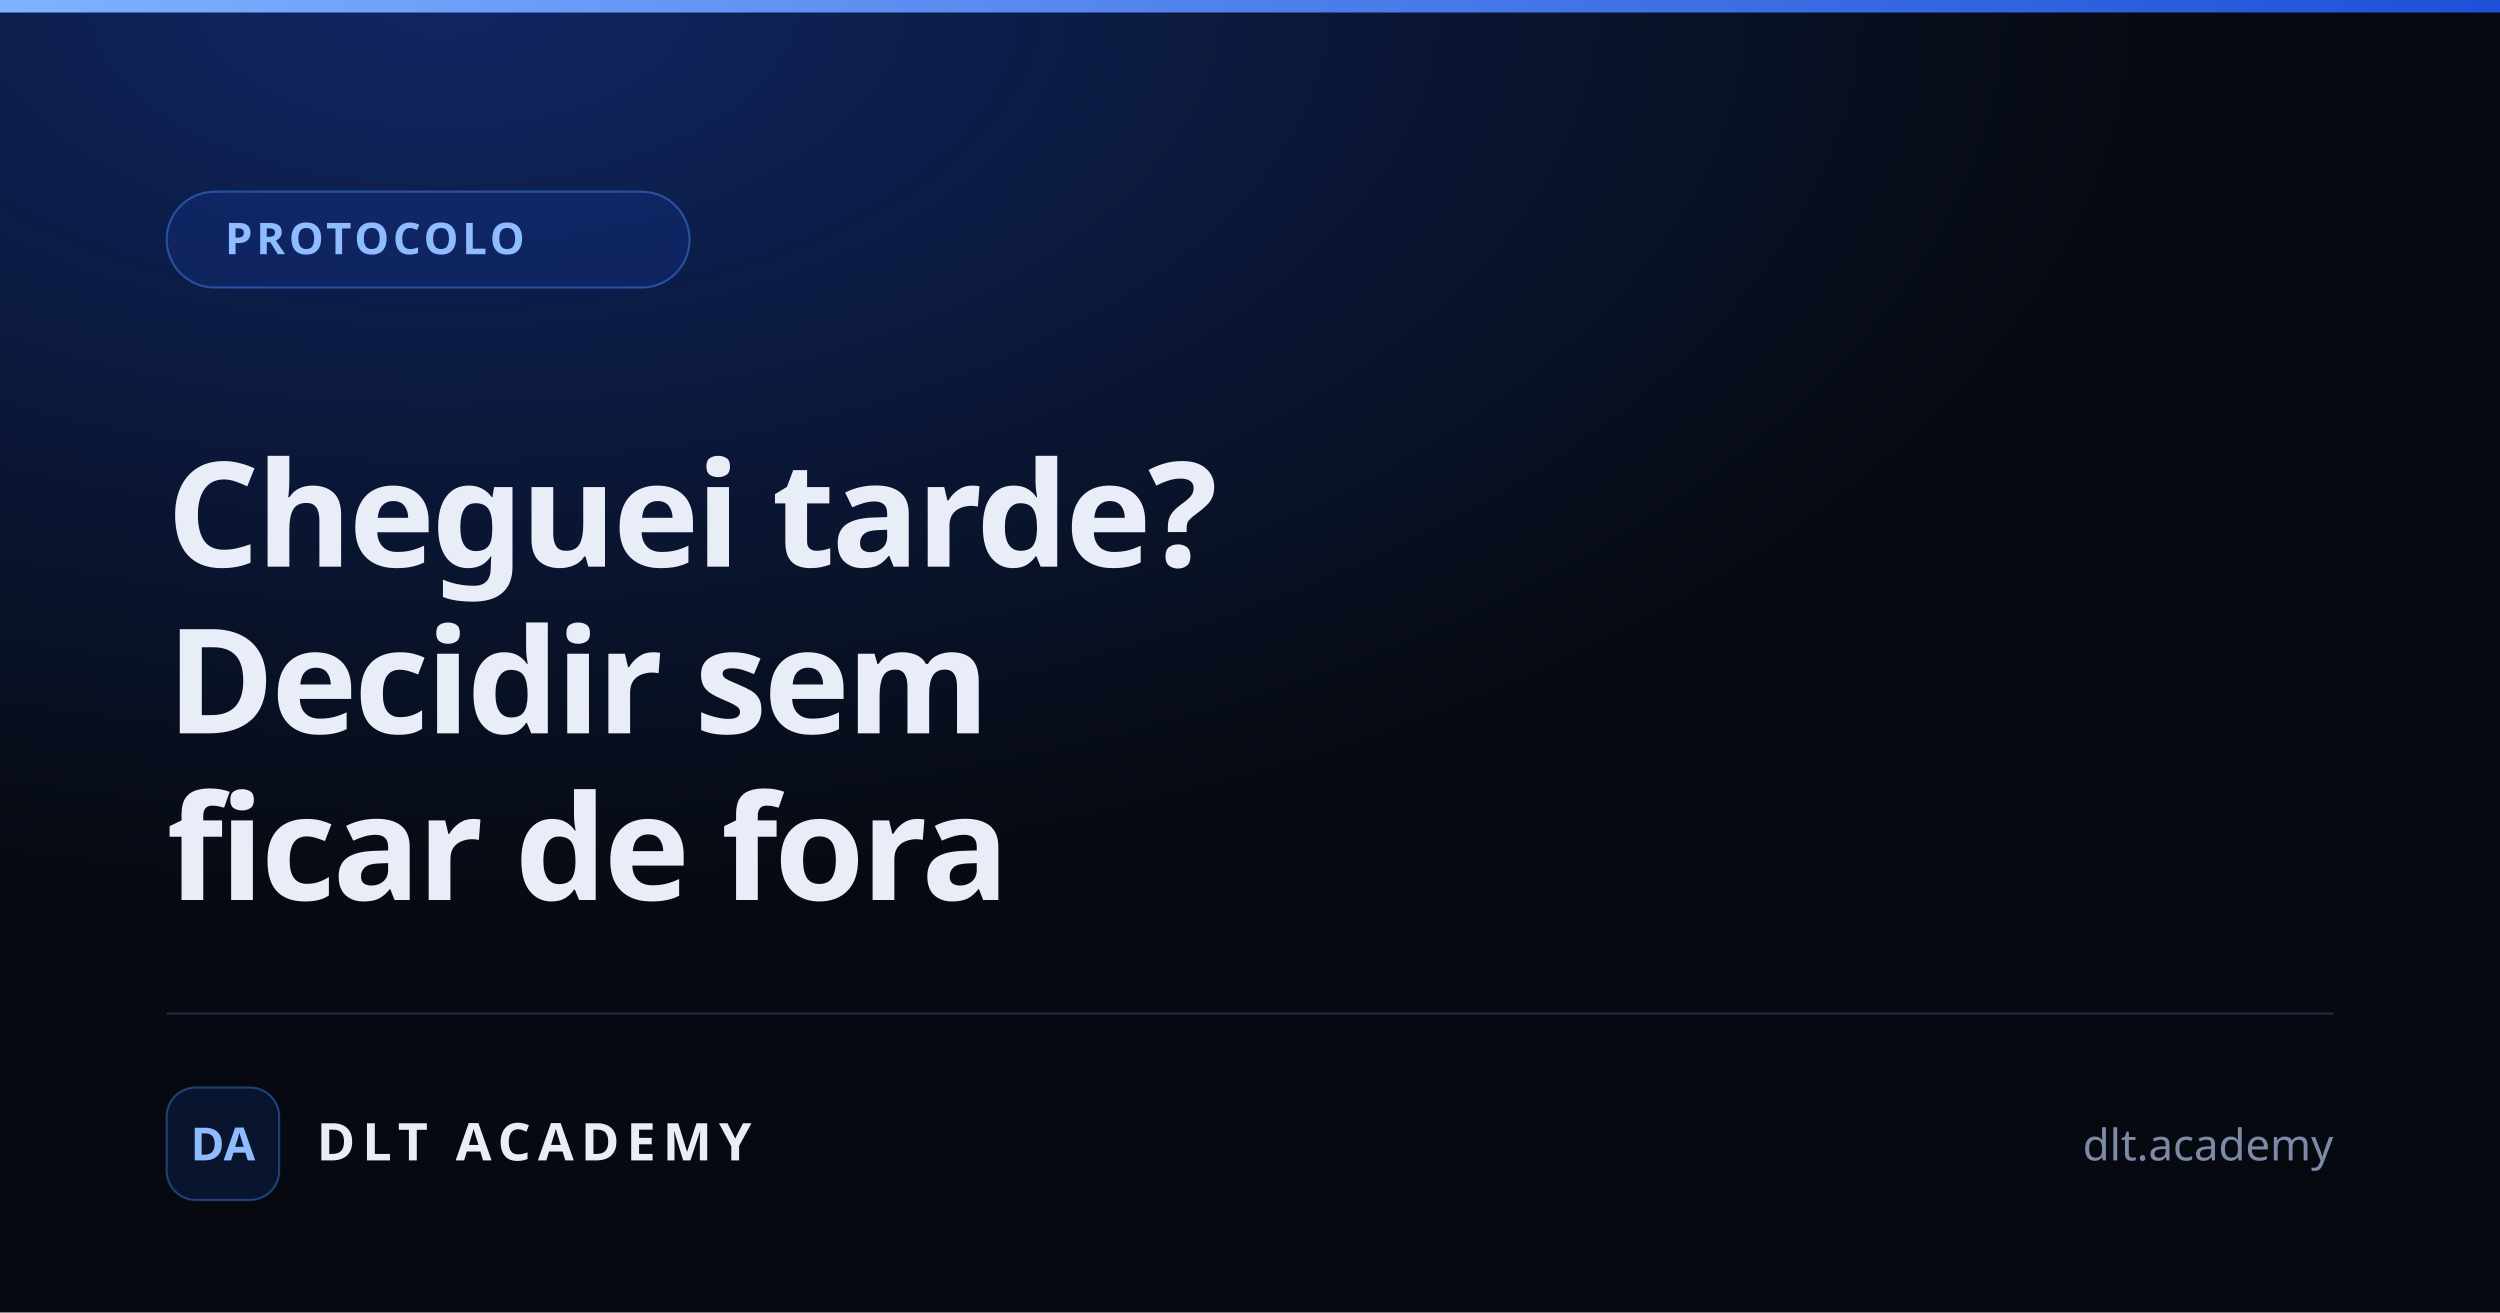
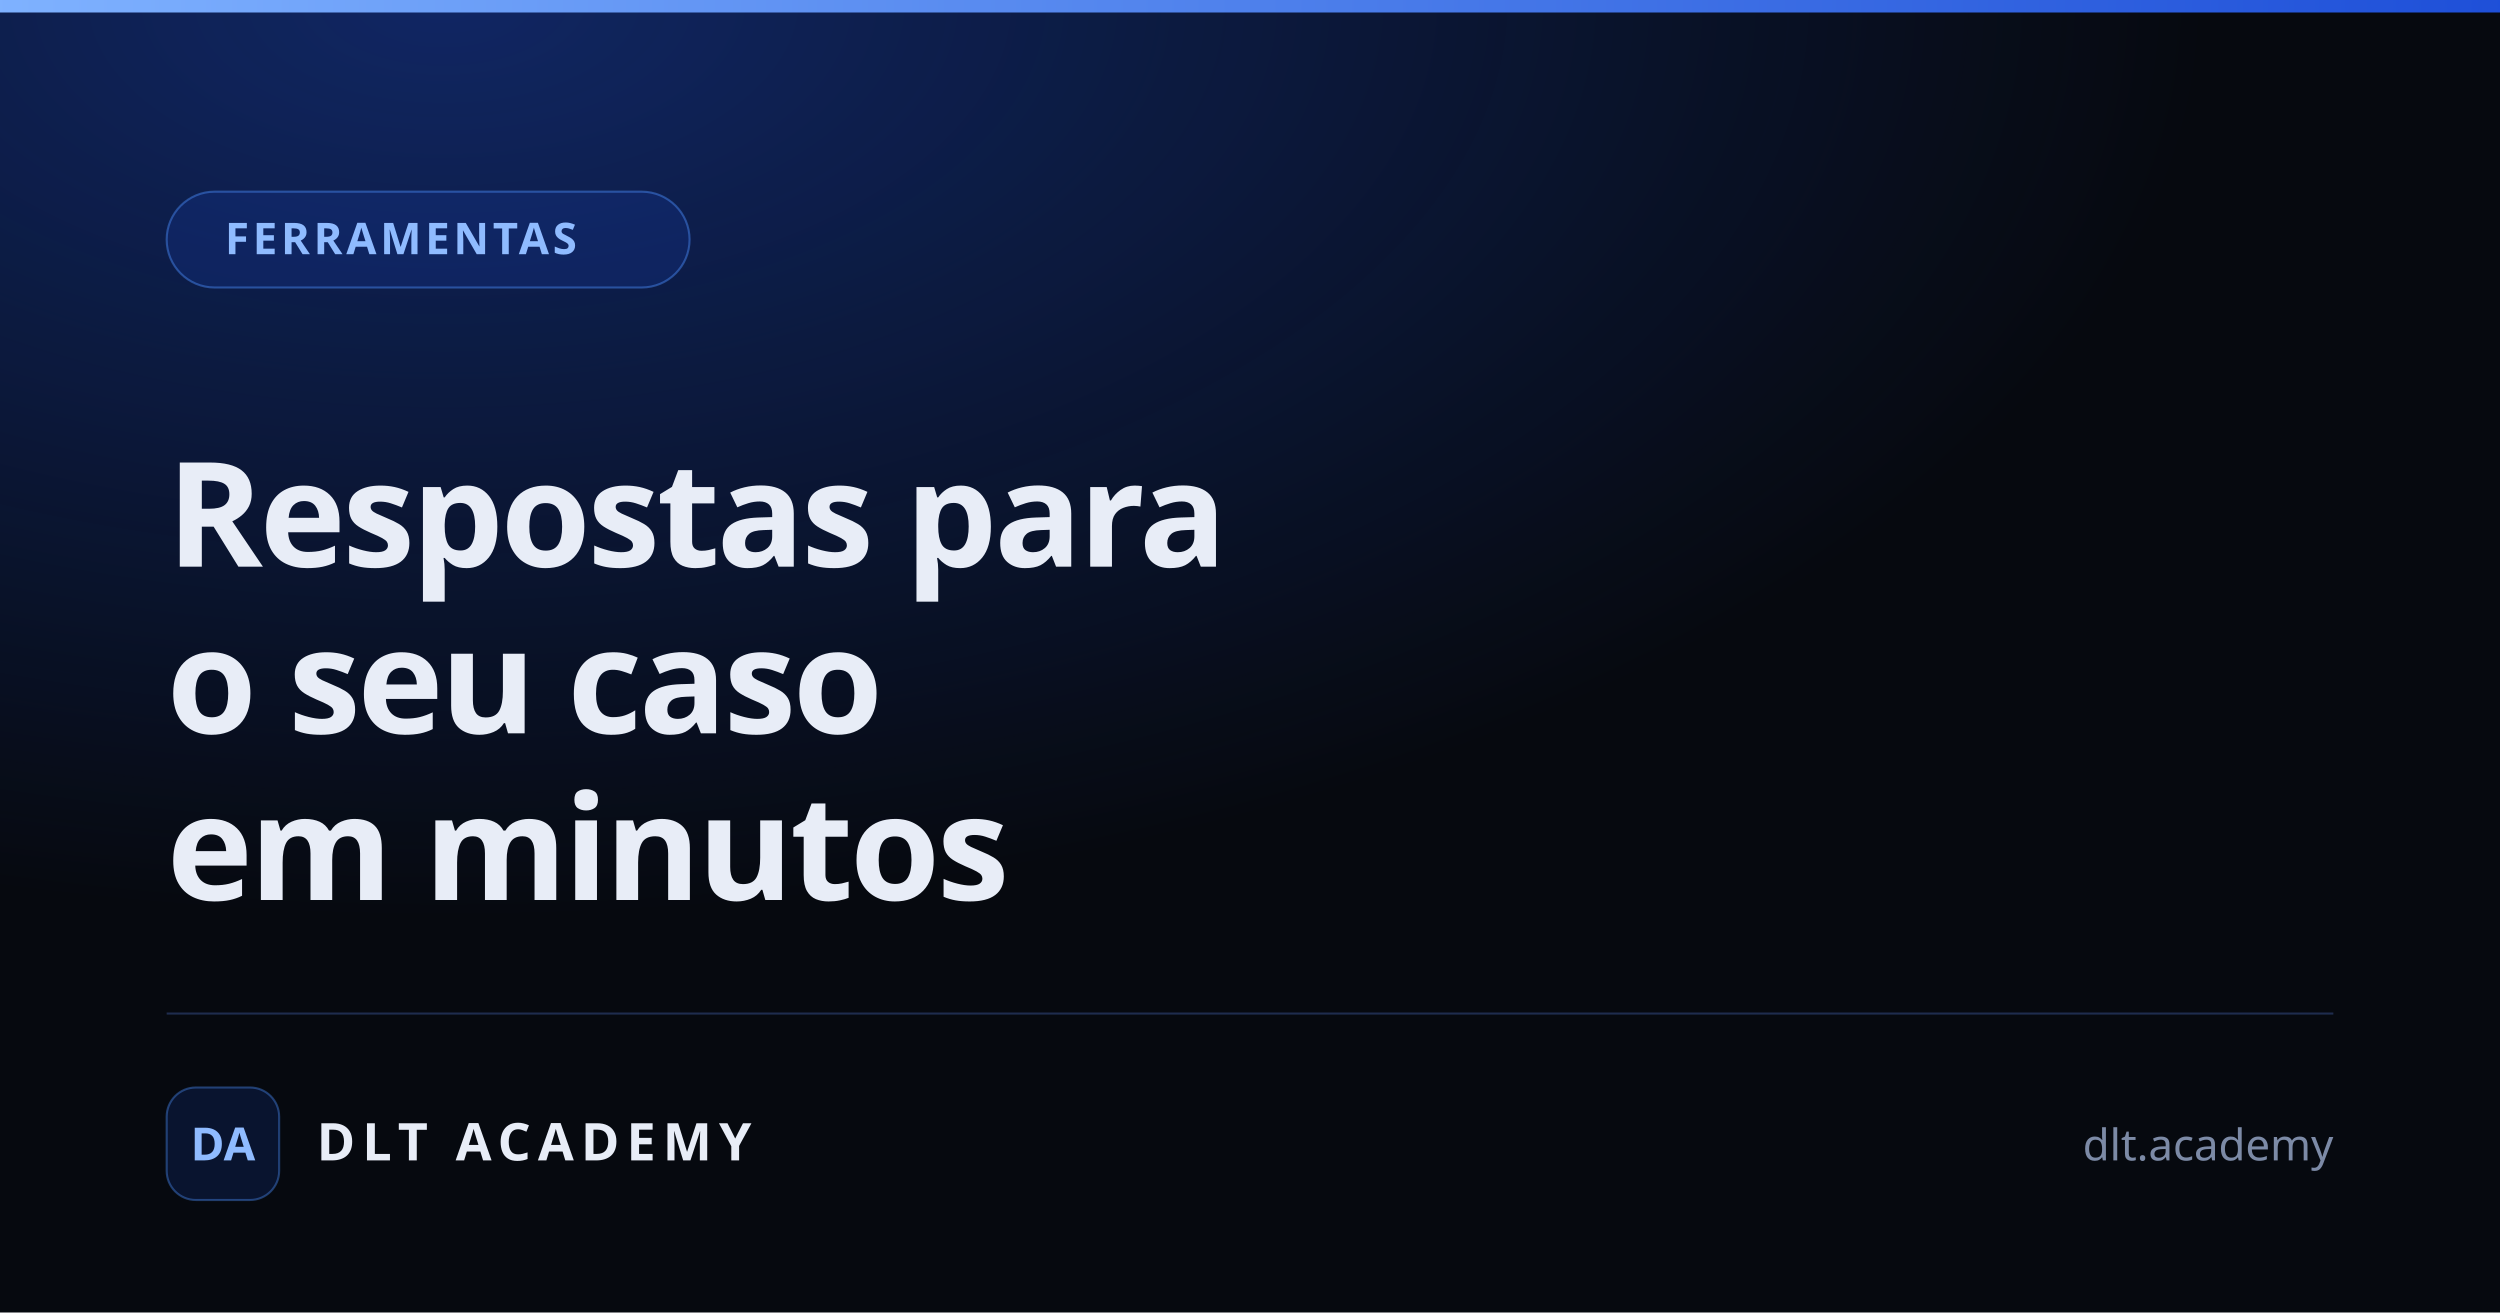
- <svg xmlns="http://www.w3.org/2000/svg" width="1200" height="630" viewBox="0 0 1200 630" role="img" aria-label="Cheguei tarde? Protocolo DLT Academy">
+ <svg xmlns="http://www.w3.org/2000/svg" width="1200" height="630" viewBox="0 0 1200 630" role="img" aria-label="Ferramentas DLT Academy">
  <defs>
    <radialGradient id="glow" cx="18%" cy="0%" r="70%">
      <stop offset="0%" stop-color="#1E4FD8" stop-opacity="0.42" />
      <stop offset="100%" stop-color="#1E4FD8" stop-opacity="0" />
    </radialGradient>
    <linearGradient id="rule" x1="0" y1="0" x2="1" y2="0">
      <stop offset="0%" stop-color="#7FB2FF" />
      <stop offset="100%" stop-color="#1E4FD8" />
    </linearGradient>
  </defs>
  <rect width="1200" height="630" fill="#06090F" />
  <rect width="1200" height="630" fill="url(#glow)" />
  <rect x="0" y="0" width="1200" height="6" fill="url(#rule)" />
  <rect x="80" y="92" width="251" height="46" rx="23" fill="#1E4FD8" fill-opacity="0.16" stroke="#4A8DF8" stroke-opacity="0.45" />
-   <text x="108" y="122" font-family="Sora, 'Trebuchet MS', sans-serif" font-size="21" font-weight="700" letter-spacing="1.8" fill="#8FBBFF">PROTOCOLO</text>
+   <text x="108" y="122" font-family="Sora, 'Trebuchet MS', sans-serif" font-size="21" font-weight="700" letter-spacing="1.8" fill="#8FBBFF">FERRAMENTAS</text>
  <text font-family="Sora, 'Trebuchet MS', sans-serif" font-size="70" font-weight="700" letter-spacing="-1.6" fill="#E8EDF7">
-     <tspan x="80" y="272">Cheguei tarde?</tspan>
-     <tspan x="80" y="352">Decidir sem</tspan>
-     <tspan x="80" y="432">ficar de fora</tspan>
+     <tspan x="80" y="272">Respostas para</tspan>
+     <tspan x="80" y="352">o seu caso</tspan>
+     <tspan x="80" y="432">em minutos</tspan>
  </text>
  <rect x="80" y="486" width="1040" height="1" fill="#1E2C4E" />
  <rect x="80" y="522" width="54" height="54" rx="14" fill="#1E4FD8" fill-opacity="0.16" stroke="#4A8DF8" stroke-opacity="0.4" />
  <text x="107" y="557" text-anchor="middle" font-family="Sora, 'Trebuchet MS', sans-serif" font-size="22" font-weight="700" fill="#8FBBFF">DA</text>
  <text x="152" y="557" font-family="Sora, 'Trebuchet MS', sans-serif" font-size="25" font-weight="700" letter-spacing="3.4" fill="#E8EDF7">DLT ACADEMY</text>
  <text x="1120" y="557" text-anchor="end" font-family="Sora, 'Trebuchet MS', sans-serif" font-size="21" font-weight="500" fill="#7C8AA6">dlt.academy</text>
</svg>
